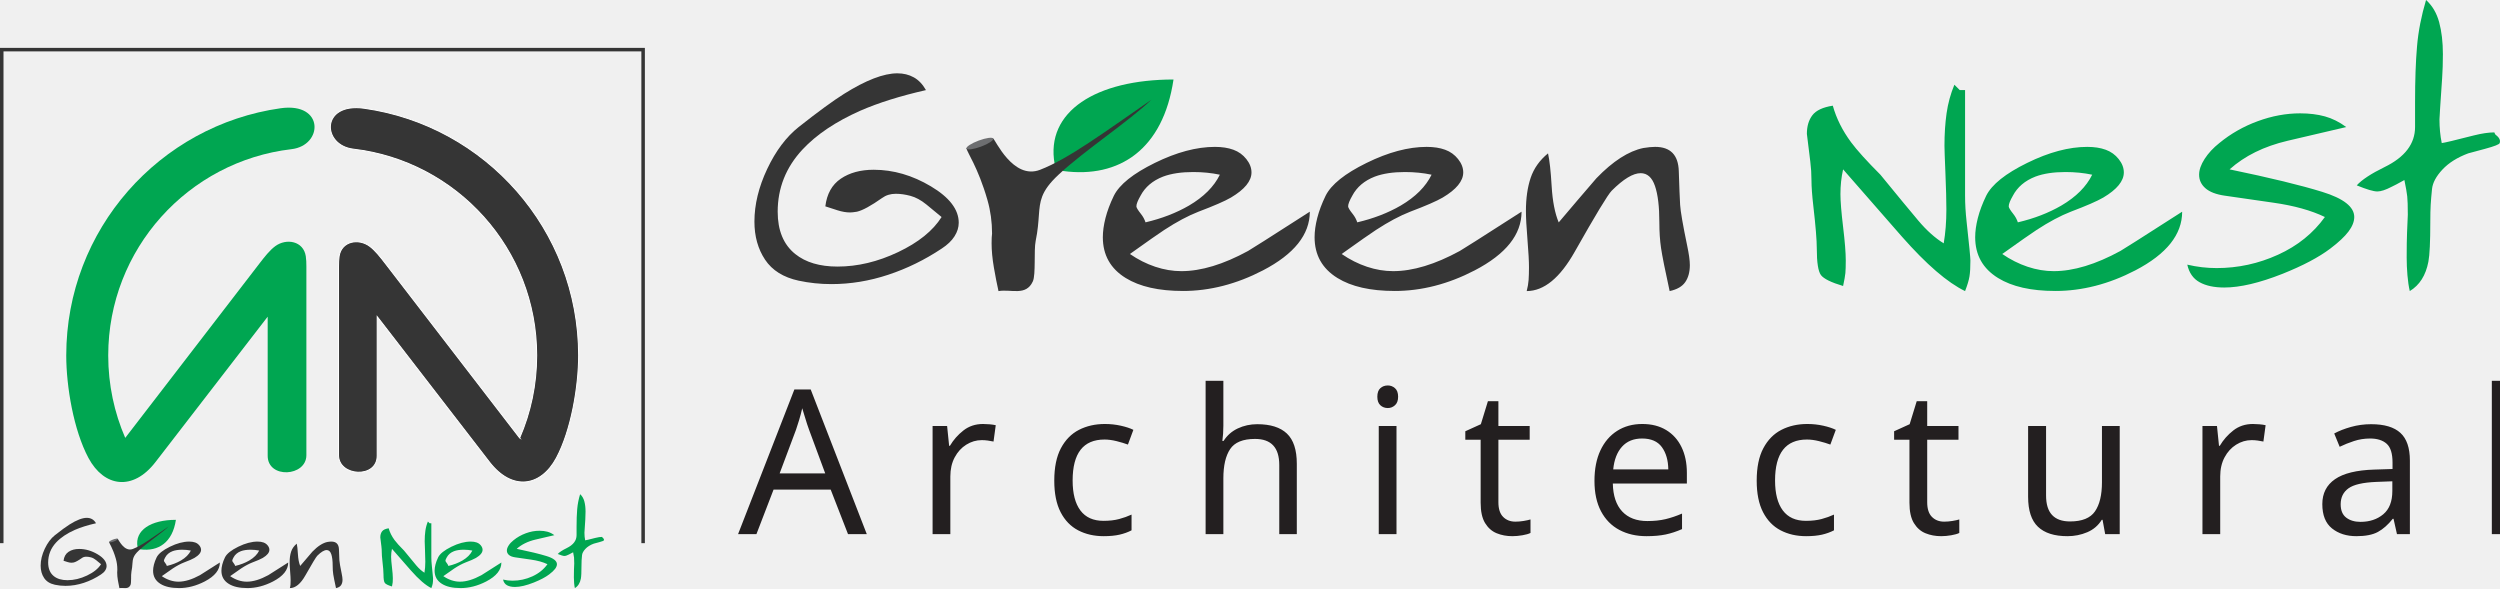
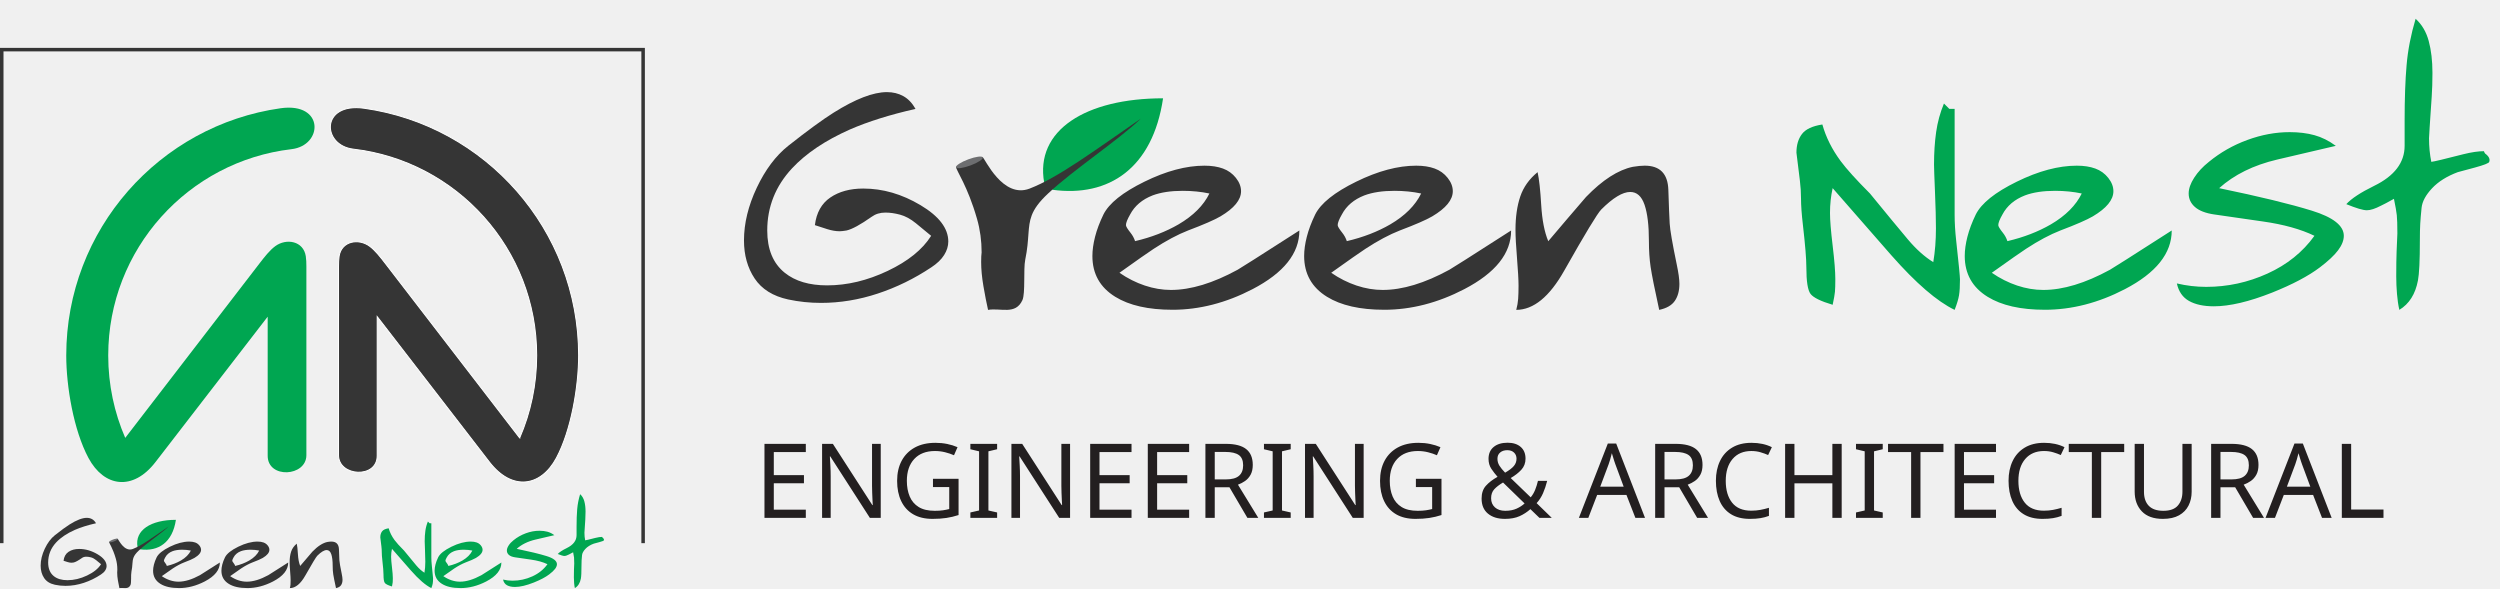
- <svg xmlns="http://www.w3.org/2000/svg" id="Layer_1" data-name="Layer 1" viewBox="0 0 2444.99 575.17">
+ <svg xmlns="http://www.w3.org/2000/svg" id="Layer_1" version="1.1" viewBox="0 0 2444.99 575.17">
  <defs>
    <style>
-       .cls-1 {
-         stroke: #fff;
-       }
- 
-       .cls-1, .cls-2 {
-         fill: #353535;
-       }
- 
-       .cls-1, .cls-2, .cls-3, .cls-4 {
-         fill-rule: evenodd;
-       }
- 
-       .cls-1, .cls-5 {
-         stroke-miterlimit: 22.93;
-       }
- 
-       .cls-3 {
-         fill: #6d6e70;
-       }
- 
-       .cls-5 {
+       .st0 {
        fill: none;
        stroke: #353535;
        stroke-width: 3.43px;
      }

-       .cls-4 {
+       .st0, .st1 {
+         stroke-miterlimit: 22.93;
+       }
+ 
+       .st2 {
        fill: #00a651;
      }

-       .cls-6 {
+       .st2, .st3, .st4, .st1 {
+         fill-rule: evenodd;
+       }
+ 
+       .st5, .st6 {
+         isolation: isolate;
+       }
+ 
+       .st3 {
+         fill: #6d6e70;
+       }
+ 
+       .st4, .st1 {
+         fill: #353535;
+       }
+ 
+       .st1 {
+         stroke: #fff;
+       }
+ 
+       .st6 {
        fill: #231f20;
        font-family: MicrosoftSansSerif, 'Microsoft Sans Serif';
-         font-size: 197.35px;
-         letter-spacing: .24em;
+         font-size: 101.35px;
      }
    </style>
  </defs>
-   <polyline class="cls-5" points="1.71 531.21 1.71 48.54 628.97 48.54 628.97 531.21" />
-   <path class="cls-2" d="M320.31,530.02c1.44-.24,2.69-.36,3.73-.36,4.81,0,7.3,2.55,7.46,7.64.16,5.09.3,8.64.42,10.67.12,2.01.86,6.29,2.22,12.87.56,2.65.84,4.69.84,6.13,0,2.17-.48,3.95-1.44,5.35-.96,1.41-2.61,2.35-4.93,2.85-1.44-6.6-2.35-11.11-2.71-13.56-.36-2.44-.54-5.15-.54-8.12,0-4.99-.46-8.82-1.38-11.51-.92-2.68-2.43-4.03-4.51-4.03-1.2,0-2.56.46-4.09,1.38-1.52.92-3.21,2.31-5.05,4.15-1.2,1.2-5.09,7.64-11.67,19.27-4.65,8.26-9.71,12.39-15.16,12.41.32-1.23.52-2.39.6-3.51.08-1.12.12-2.49.12-4.09,0-1.84-.16-4.73-.48-8.66-.32-3.93-.48-6.94-.48-9.02,0-4.03.5-7.52,1.5-10.49,1-2.97,2.83-5.53,5.47-7.7.48,2.16.86,5.61,1.14,10.37.28,4.73,1.02,8.54,2.23,11.43,3.93-4.65,7.9-9.3,11.91-13.95,5.21-5.39,10.15-8.56,14.8-9.53M228.46,545.06c-.88,1.52-1.32,2.64-1.32,3.37,0,.4.48,1.2,1.44,2.41.64.8,1.12,1.68,1.44,2.65,5.14-1.2,9.71-2.97,13.72-5.29,4.65-2.73,7.9-5.98,9.74-9.74-2.65-.56-5.45-.84-8.42-.84-3.77,0-6.94.48-9.5,1.44-3.29,1.28-5.66,3.29-7.1,6.02ZM241.81,575.13c-7.62,0-13.63-1.36-18.04-4.09-4.81-2.97-7.22-7.26-7.22-12.87,0-1.84.28-3.87.84-6.07.56-2.21,1.44-4.55,2.65-7.04,1.77-3.53,6.07-6.98,12.93-10.35,6.86-3.37,13.17-5.05,18.95-5.05,2.25,0,4.19.3,5.83.9,1.65.6,3.01,1.58,4.09,2.95,1.08,1.36,1.62,2.77,1.62,4.21,0,2.73-2.16,5.37-6.49,7.94-1.93,1.12-5.33,2.61-10.23,4.45-3.29,1.29-6.9,3.21-10.83,5.78-1.6,1.04-5.21,3.57-10.83,7.58,2.57,1.77,5.23,3.11,8,4.03,2.77.92,5.51,1.38,8.24,1.38,6.26,0,13.27-2.13,21.05-6.37.24-.08,6.74-4.21,19.49-12.39,0,7.22-4.93,13.39-14.8,18.53-8.34,4.33-16.76,6.5-25.26,6.5ZM161.63,545.06c-.88,1.52-1.32,2.64-1.32,3.37,0,.4.48,1.2,1.44,2.41.64.8,1.12,1.68,1.44,2.65,5.14-1.2,9.71-2.97,13.72-5.29,4.65-2.73,7.9-5.98,9.74-9.74-2.65-.56-5.45-.84-8.42-.84-3.77,0-6.94.48-9.5,1.44-3.29,1.28-5.66,3.29-7.1,6.02ZM174.98,575.13c-7.62,0-13.63-1.36-18.04-4.09-4.81-2.97-7.22-7.26-7.22-12.87,0-1.84.28-3.87.84-6.07.56-2.21,1.44-4.55,2.65-7.04,1.77-3.53,6.07-6.98,12.93-10.35,6.86-3.37,13.17-5.05,18.95-5.05,2.25,0,4.19.3,5.83.9,1.65.6,3.01,1.58,4.09,2.95,1.08,1.36,1.62,2.77,1.62,4.21,0,2.73-2.16,5.37-6.49,7.94-1.93,1.12-5.33,2.61-10.23,4.45-3.29,1.29-6.9,3.21-10.83,5.78-1.6,1.04-5.21,3.57-10.83,7.58,2.57,1.77,5.23,3.11,8,4.03,2.77.92,5.51,1.38,8.24,1.38,6.26,0,13.27-2.13,21.05-6.37.24-.08,6.74-4.21,19.49-12.39,0,7.22-4.93,13.39-14.8,18.53-8.34,4.33-16.76,6.5-25.26,6.5ZM98.83,561.78c-5.29,3.53-10.91,6.28-16.84,8.24-5.93,1.96-11.91,2.95-17.93,2.95-3.53,0-6.98-.36-10.34-1.08-4.81-1.04-8.34-3.25-10.59-6.62-2.25-3.37-3.37-7.38-3.37-12.03,0-5.38,1.34-10.91,4.03-16.6,2.69-5.69,5.99-10.1,9.93-13.23,6.1-4.81,10.86-8.3,14.31-10.47,6.9-4.33,12.51-6.49,16.84-6.49,1.92,0,3.65.42,5.17,1.26,1.52.84,2.81,2.19,3.85,4.03-8.1,1.84-15,4.01-20.69,6.49-7.78,3.45-13.87,7.54-18.28,12.27-5.21,5.61-7.82,12.15-7.82,19.61,0,5.93,1.84,10.39,5.53,13.35,3.29,2.65,7.74,3.97,13.35,3.97,6.34,0,12.71-1.52,19.13-4.57,6.42-3.05,10.99-6.74,13.71-11.07-2.25-1.85-3.85-3.17-4.81-3.97-1.68-1.36-3.35-2.27-4.99-2.71-1.64-.44-3.19-.66-4.63-.66-1.69,0-3.13.44-4.33,1.32-3.53,2.49-6.18,3.93-7.94,4.33-.96.16-1.68.24-2.16.24-1.2,0-2.51-.22-3.91-.66-1.4-.44-2.71-.86-3.91-1.26.48-3.93,2.11-6.84,4.87-8.72,2.77-1.88,6.23-2.83,10.4-2.83,6.18,0,12.19,1.75,18.05,5.23,5.86,3.49,8.78,7.32,8.78,11.49,0,1.44-.44,2.87-1.32,4.27-.88,1.4-2.25,2.71-4.09,3.91Z" />
-   <path class="cls-4" d="M572.29,528.45c.8-.08,4.17-.88,10.11-2.41,2.57-.64,4.73-.96,6.5-.96.08.24.2.48.36.72,1.2.88,1.65,1.77,1.32,2.65-.08.4-1.6,1-4.55,1.8-1.83.48-3.63.96-5.37,1.45-3.43,1.28-6.16,2.99-8.14,5.11-1.98,2.13-3.09,4.17-3.29,6.16-.2,1.96-.34,3.63-.42,4.99-.08,1.36-.12,3.13-.12,5.29,0,6.34-.2,10.55-.6,12.63-.82,4.33-2.79,7.42-5.87,9.29-.34-1.47-.58-3.13-.74-5.01-.16-1.89-.24-3.75-.24-5.6,0-3.29.04-5.91.12-7.88.08-1.97.16-3.85.24-5.62,0-2.73-.06-4.65-.18-5.77-.12-1.12-.42-2.85-.9-5.17-2.01,1.12-3.37,1.84-4.09,2.16-1.84.96-3.33,1.45-4.45,1.45-1.2,0-3.37-.64-6.5-1.93,1.6-1.77,4.53-3.69,8.78-5.77,6.41-3.13,9.62-7.34,9.62-12.63v-7.84c0-6.98.2-12.85.62-17.62.4-4.77,1.36-9.65,2.85-14.64,1.97,1.78,3.35,4.11,4.13,7,.78,2.89,1.18,6.26,1.18,10.11,0,2.73-.08,5.25-.24,7.58-.56,8.12-.84,12.45-.84,13.02,0,2.64.24,5.13.72,7.46M503.78,545.06c-2.73-.4-4.75-1.18-6.07-2.35-1.32-1.16-1.99-2.59-1.99-4.27,0-1.53.58-3.19,1.75-4.99,1.16-1.81,2.71-3.47,4.63-4.99,3.61-2.97,7.66-5.27,12.15-6.92,4.49-1.65,8.94-2.47,13.35-2.47,2.89,0,5.5.32,7.82.96,2.32.64,4.57,1.76,6.74,3.37-8.26,1.93-14.44,3.37-18.53,4.33-7.46,1.76-13.55,4.77-18.29,9.02,12.75,2.65,22.5,5.01,29.23,7.1,6.74,2.08,10.11,4.73,10.11,7.94,0,1.44-.6,2.97-1.81,4.57-1.2,1.6-3.13,3.41-5.77,5.41-3.61,2.73-8.62,5.37-15.04,7.94-7.3,2.89-13.43,4.33-18.41,4.33-3.21,0-5.82-.56-7.82-1.68-2.01-1.12-3.29-2.97-3.85-5.53,3.05.72,6.14,1.08,9.26,1.08,6.74,0,13.2-1.4,19.37-4.21,6.17-2.8,11.11-6.77,14.8-11.91-4.33-2.09-9.74-3.59-16.24-4.51-6.5-.92-11.63-1.66-15.4-2.22ZM436.95,545.06c-.88,1.52-1.32,2.64-1.32,3.37,0,.4.48,1.2,1.44,2.41.64.8,1.12,1.68,1.44,2.65,5.13-1.2,9.71-2.97,13.72-5.29,4.65-2.73,7.9-5.98,9.74-9.74-2.65-.56-5.45-.84-8.42-.84-3.77,0-6.94.48-9.5,1.44-3.29,1.28-5.66,3.29-7.1,6.02ZM450.3,575.13c-7.62,0-13.63-1.36-18.04-4.09-4.81-2.97-7.22-7.26-7.22-12.87,0-1.84.28-3.87.84-6.07.56-2.21,1.44-4.55,2.65-7.04,1.77-3.53,6.07-6.98,12.93-10.35,6.86-3.37,13.17-5.05,18.95-5.05,2.25,0,4.19.3,5.83.9,1.65.6,3.01,1.58,4.09,2.95,1.08,1.36,1.62,2.77,1.62,4.21,0,2.73-2.16,5.37-6.49,7.94-1.93,1.12-5.33,2.61-10.23,4.45-3.29,1.29-6.9,3.21-10.83,5.78-1.6,1.04-5.21,3.57-10.83,7.58,2.56,1.77,5.23,3.11,8,4.03,2.77.92,5.51,1.38,8.24,1.38,6.26,0,13.27-2.13,21.05-6.37.24-.08,6.74-4.21,19.49-12.39,0,7.22-4.93,13.39-14.8,18.53-8.34,4.33-16.76,6.5-25.26,6.5ZM420.17,511.73h1.68v33.34c0,2.56.16,5.29.48,8.18.8,7.3,1.2,11.39,1.2,12.27,0,2.17-.1,3.85-.3,5.05-.2,1.2-.66,2.73-1.38,4.59-5.53-2.67-12.19-8.4-19.97-17.23-6.17-7.06-12.35-14.13-18.53-21.19-.56,2.49-.84,5.09-.84,7.82,0,2.25.28,5.69.84,10.35.56,4.65.84,8.18.84,10.59,0,1.76-.04,3.09-.12,3.97-.08.88-.32,2.25-.72,4.09-3.77-1.12-6.09-2.27-6.98-3.43-.88-1.16-1.32-3.95-1.32-8.36,0-2.65-.36-7.1-1.08-13.35-.4-3.45-.6-6.22-.6-8.3,0-1.93-.12-3.85-.36-5.78-.72-5.69-1.08-8.62-1.08-8.78,0-2.41.58-4.37,1.74-5.89,1.16-1.53,3.31-2.53,6.44-3.01,1.12,4.01,3.05,7.86,5.77,11.55,1.84,2.49,4.93,5.92,9.26,10.25,5.38,6.58,9.36,11.41,11.97,14.5,2.61,3.09,5.27,5.47,8,7.16.56-3.29.84-6.86.84-10.71,0-2.81-.1-6.62-.3-11.43-.2-4.81-.3-7.7-.3-8.66,0-3.71.22-7.12.66-10.25.44-3.13,1.26-6.14,2.47-9.02l1.68,1.69Z" />
-   <path class="cls-4" d="M134.51,535.04c-3-16.6,13.16-26.65,37.52-26.65-3.27,22.06-17.1,31.26-34.84,28.88,0,0-2.68-2.68-2.68-2.23" />
-   <path class="cls-2" d="M128.52,559.35c-.61,2.98.09,10.61-.9,12.76-2.18,4.74-6.79,2.38-10.84,3.06-.48-2.15-.97-4.61-1.45-7.42-.48-2.8-.72-5.36-.72-7.68,0-1.35.05-2.37.14-3.04,0-3.67-.48-7.2-1.45-10.58-2.99-10.46-6.55-15.18-6.65-16.44,1.73.18,6.87-3.63,8.43-3.01.65.25,6.27,13.2,14.83,9.89,9.06-3.51,19.98-11.66,35.12-22.1-7.38,7.02-21.14,16.04-29.27,23.62-2.92,2.72-4.39,4.84-5.19,6.91-1.42,3.71-.67,7.29-2.06,14.02" />
-   <path class="cls-3" d="M110.55,527.66c2.34-.87,4.39-1.14,4.58-.61.2.53-1.54,1.66-3.87,2.53-2.33.86-4.39,1.14-4.58.61-.2-.53,1.54-1.66,3.87-2.53" />
-   <path class="cls-2" d="M1607.18,144.76c4.47-.74,8.33-1.12,11.56-1.12,14.91,0,22.62,7.89,23.11,23.67.5,15.78.94,26.78,1.31,33.05.37,6.21,2.67,19.5,6.89,39.89,1.74,8.2,2.61,14.53,2.61,19.01,0,6.71-1.49,12.24-4.47,16.59-2.99,4.36-8.07,7.27-15.29,8.83-4.47-20.44-7.27-34.42-8.39-42-1.12-7.58-1.67-15.96-1.67-25.16,0-15.47-1.43-27.34-4.29-35.67-2.86-8.32-7.52-12.49-13.99-12.49-3.73,0-7.95,1.43-12.67,4.29-4.72,2.86-9.94,7.15-15.66,12.86-3.72,3.73-15.78,23.67-36.15,59.71-14.42,25.6-30.08,38.4-46.98,38.46,1-3.8,1.62-7.4,1.87-10.87.24-3.48.37-7.7.37-12.67,0-5.72-.5-14.67-1.49-26.85-1-12.18-1.5-21.49-1.5-27.96,0-12.49,1.56-23.29,4.66-32.49,3.11-9.19,8.76-17.15,16.96-23.85,1.5,6.71,2.67,17.39,3.54,32.12.87,14.66,3.17,26.47,6.9,35.41,12.17-14.42,24.48-28.82,36.91-43.24,16.15-16.72,31.44-26.53,45.85-29.52M1322.56,191.36c-2.73,4.72-4.1,8.19-4.1,10.43,0,1.24,1.5,3.73,4.47,7.46,1.99,2.49,3.48,5.22,4.47,8.2,15.91-3.73,30.07-9.2,42.5-16.4,14.41-8.46,24.48-18.52,30.19-30.19-8.2-1.74-16.9-2.61-26.09-2.61-11.68,0-21.5,1.49-29.45,4.47-10.2,3.97-17.53,10.19-22,18.64ZM1363.94,284.56c-23.61,0-42.25-4.23-55.91-12.67-14.91-9.2-22.37-22.49-22.37-39.89,0-5.72.87-11.99,2.61-18.82,1.74-6.84,4.47-14.1,8.2-21.81,5.47-10.94,18.82-21.63,40.08-32.06,21.25-10.44,40.81-15.66,58.71-15.66,6.96,0,12.99.93,18.08,2.8,5.1,1.86,9.32,4.9,12.67,9.13,3.36,4.23,5.03,8.57,5.03,13.05,0,8.45-6.71,16.65-20.12,24.6-5.97,3.47-16.53,8.07-31.69,13.79-10.19,3.98-21.37,9.94-33.55,17.9-4.97,3.23-16.16,11.06-33.55,23.48,7.95,5.47,16.22,9.63,24.79,12.49,8.57,2.86,17.09,4.29,25.53,4.29,19.39,0,41.13-6.59,65.24-19.75.74-.25,20.88-13.05,60.39-38.4,0,22.37-15.28,41.51-45.85,57.41-25.85,13.42-51.94,20.13-78.29,20.13ZM1115.48,191.36c-2.73,4.72-4.1,8.19-4.1,10.43,0,1.24,1.5,3.73,4.47,7.46,1.99,2.49,3.48,5.22,4.47,8.2,15.91-3.73,30.07-9.2,42.5-16.4,14.41-8.46,24.48-18.52,30.19-30.19-8.2-1.74-16.9-2.61-26.09-2.61-11.68,0-21.5,1.49-29.45,4.47-10.2,3.97-17.53,10.19-22,18.64ZM1156.85,284.56c-23.61,0-42.25-4.23-55.91-12.67-14.92-9.2-22.37-22.49-22.37-39.89,0-5.72.87-11.99,2.61-18.82,1.74-6.84,4.47-14.1,8.2-21.81,5.47-10.94,18.82-21.63,40.08-32.06,21.25-10.44,40.81-15.66,58.71-15.66,6.96,0,12.99.93,18.08,2.8,5.1,1.86,9.32,4.9,12.67,9.13,3.36,4.23,5.03,8.57,5.03,13.05,0,8.45-6.7,16.65-20.12,24.6-5.97,3.47-16.53,8.07-31.69,13.79-10.19,3.98-21.37,9.94-33.55,17.9-4.97,3.23-16.16,11.06-33.55,23.48,7.95,5.47,16.22,9.63,24.79,12.49,8.57,2.86,17.09,4.29,25.53,4.29,19.39,0,41.13-6.59,65.24-19.75.74-.25,20.88-13.05,60.39-38.4,0,22.37-15.28,41.51-45.85,57.41-25.85,13.42-51.94,20.13-78.29,20.13ZM920.86,243.18c-16.4,10.93-33.8,19.45-52.19,25.54-18.39,6.09-36.91,9.13-55.55,9.13-10.93,0-21.62-1.12-32.05-3.35-14.91-3.24-25.85-10.07-32.81-20.5-6.96-10.44-10.44-22.87-10.44-37.28,0-16.66,4.17-33.8,12.49-51.45,8.33-17.65,18.58-31.31,30.76-41.01,18.89-14.91,33.67-25.72,44.36-32.43,21.37-13.42,38.77-20.12,52.19-20.12,5.96,0,11.31,1.3,16.03,3.92,4.72,2.6,8.7,6.77,11.93,12.49-25.1,5.72-46.48,12.42-64.12,20.12-24.1,10.69-42.99,23.36-56.66,38.03-16.16,17.39-24.23,37.65-24.23,60.76,0,18.39,5.71,32.19,17.15,41.38,10.19,8.2,23.98,12.3,41.38,12.3,19.63,0,39.39-4.72,59.27-14.16,19.89-9.44,34.05-20.87,42.5-34.29-6.96-5.72-11.92-9.82-14.91-12.3-5.22-4.23-10.37-7.03-15.47-8.39-5.09-1.37-9.87-2.05-14.35-2.05-5.23,0-9.7,1.37-13.43,4.1-10.93,7.7-19.14,12.18-24.6,13.42-2.98.5-5.22.74-6.7.74-3.73,0-7.77-.68-12.12-2.05-4.35-1.37-8.39-2.67-12.12-3.92,1.49-12.18,6.53-21.19,15.1-27.03,8.57-5.83,19.32-8.76,32.24-8.76,19.14,0,37.78,5.41,55.92,16.22,18.15,10.81,27.21,22.68,27.21,35.6,0,4.47-1.36,8.89-4.1,13.23-2.73,4.35-6.96,8.39-12.67,12.12Z" />
-   <path class="cls-4" d="M2388,139.92c2.48-.24,12.93-2.73,31.32-7.46,7.96-1.99,14.66-2.98,20.13-2.98.25.74.62,1.49,1.12,2.23,3.73,2.73,5.1,5.47,4.1,8.2-.25,1.24-4.97,3.1-14.1,5.59-5.66,1.5-11.25,2.98-16.65,4.48-10.63,3.97-19.07,9.25-25.23,15.84-6.15,6.59-9.56,12.93-10.19,19.07-.62,6.09-1.06,11.25-1.3,15.47-.25,4.23-.37,9.69-.37,16.4,0,19.63-.63,32.68-1.87,39.14-2.54,13.43-8.63,22.99-18.2,28.77-1.06-4.54-1.8-9.7-2.3-15.53-.49-5.84-.74-11.63-.74-17.34,0-10.19.13-18.32.37-24.41.25-6.1.5-11.93.74-17.4,0-8.45-.19-14.42-.56-17.89-.37-3.48-1.3-8.83-2.79-16.03-6.21,3.47-10.44,5.71-12.67,6.7-5.72,2.98-10.32,4.48-13.8,4.48-3.73,0-10.43-2-20.13-5.97,4.97-5.47,14.04-11.43,27.22-17.89,19.88-9.7,29.82-22.74,29.82-39.15v-24.29c0-21.62.63-39.82,1.93-54.61,1.24-14.79,4.23-29.89,8.82-45.35,6.1,5.53,10.38,12.73,12.8,21.68,2.43,8.95,3.67,19.39,3.67,31.32,0,8.45-.25,16.28-.74,23.48-1.74,25.17-2.61,38.59-2.61,40.33,0,8.19.74,15.9,2.23,23.11M2175.7,191.36c-8.45-1.24-14.72-3.67-18.82-7.27-4.1-3.6-6.16-8.01-6.16-13.23,0-4.73,1.8-9.88,5.41-15.47,3.6-5.6,8.39-10.75,14.35-15.47,11.19-9.19,23.73-16.34,37.65-21.43,13.92-5.1,27.71-7.64,41.38-7.64,8.95,0,17.03,1,24.23,2.98,7.2,1.99,14.16,5.46,20.88,10.43-25.6,5.97-44.74,10.44-57.41,13.43-23.11,5.46-42,14.78-56.67,27.95,39.52,8.2,69.71,15.53,90.59,22,20.88,6.46,31.32,14.66,31.32,24.6,0,4.47-1.87,9.19-5.6,14.16-3.72,4.97-9.69,10.56-17.89,16.77-11.19,8.45-26.72,16.65-46.6,24.6-22.62,8.95-41.62,13.42-57.04,13.42-9.94,0-18.02-1.74-24.23-5.22-6.21-3.48-10.19-9.2-11.93-17.15,9.44,2.23,19.01,3.36,28.7,3.36,20.88,0,40.89-4.35,60.02-13.05,19.13-8.69,34.42-20.99,45.85-36.9-13.42-6.47-30.19-11.13-50.32-13.99-20.13-2.86-36.04-5.16-47.72-6.89ZM1968.62,191.36c-2.73,4.72-4.1,8.19-4.1,10.43,0,1.24,1.5,3.73,4.47,7.46,1.99,2.49,3.48,5.22,4.47,8.2,15.91-3.73,30.07-9.2,42.5-16.4,14.41-8.46,24.48-18.52,30.19-30.19-8.2-1.74-16.9-2.61-26.09-2.61-11.69,0-21.5,1.49-29.45,4.47-10.2,3.97-17.53,10.19-22,18.64ZM2010,284.56c-23.61,0-42.25-4.23-55.91-12.67-14.91-9.2-22.37-22.49-22.37-39.89,0-5.72.87-11.99,2.61-18.82,1.74-6.84,4.47-14.1,8.2-21.81,5.47-10.94,18.82-21.63,40.08-32.06,21.25-10.44,40.81-15.66,58.71-15.66,6.96,0,12.99.93,18.08,2.8,5.1,1.86,9.32,4.9,12.67,9.13,3.36,4.23,5.03,8.57,5.03,13.05,0,8.45-6.7,16.65-20.12,24.6-5.97,3.47-16.53,8.07-31.69,13.79-10.19,3.98-21.38,9.94-33.55,17.9-4.97,3.23-16.16,11.06-33.55,23.48,7.95,5.47,16.22,9.63,24.79,12.49,8.57,2.86,17.09,4.29,25.54,4.29,19.39,0,41.13-6.59,65.24-19.75.74-.25,20.87-13.05,60.39-38.4,0,22.37-15.28,41.51-45.85,57.41-25.85,13.42-51.94,20.13-78.29,20.13ZM1916.61,88.1h5.22v103.32c0,7.95.5,16.4,1.5,25.35,2.49,22.62,3.72,35.29,3.72,38.02,0,6.71-.3,11.93-.93,15.66-.62,3.73-2.05,8.45-4.29,14.23-17.15-8.27-37.78-26.03-61.88-53.38-19.13-21.86-38.27-43.8-57.41-65.67-1.73,7.7-2.6,15.79-2.6,24.23,0,6.96.87,17.65,2.6,32.06,1.74,14.42,2.61,25.35,2.61,32.81,0,5.46-.13,9.56-.37,12.3-.25,2.73-1,6.96-2.24,12.67-11.68-3.48-18.88-7.03-21.62-10.63-2.73-3.6-4.1-12.23-4.1-25.91,0-8.2-1.12-21.99-3.36-41.38-1.24-10.69-1.86-19.26-1.86-25.72,0-5.97-.37-11.93-1.12-17.9-2.24-17.64-3.36-26.71-3.36-27.21,0-7.46,1.8-13.55,5.4-18.26,3.6-4.73,10.26-7.83,19.95-9.33,3.47,12.43,9.44,24.36,17.89,35.79,5.71,7.7,15.29,18.33,28.7,31.75,16.66,20.38,29.02,35.35,37.09,44.92,8.07,9.56,16.34,16.96,24.79,22.18,1.74-10.19,2.61-21.25,2.61-33.18,0-8.7-.31-20.5-.93-35.41-.63-14.91-.94-23.86-.94-26.84,0-11.49.69-22.06,2.06-31.75,1.37-9.69,3.92-19.02,7.64-27.96l5.22,5.22Z" />
-   <path class="cls-4" d="M1031.44,160.34c-9.3-51.44,40.78-82.58,116.25-82.58-10.13,68.35-52.99,96.88-107.95,89.5,0,0-8.31-8.3-8.31-6.92" />
-   <path class="cls-2" d="M1012.88,235.66c-1.9,9.23.28,32.88-2.77,39.53-6.75,14.68-21.03,7.38-33.59,9.49-1.5-6.66-2.99-14.29-4.49-22.98-1.49-8.68-2.25-16.61-2.25-23.8,0-4.19.15-7.33.45-9.43,0-11.37-1.49-22.3-4.49-32.78-9.27-32.4-20.29-47.05-20.59-50.94,5.36.55,21.29-11.23,26.11-9.34,2,.79,19.44,40.91,45.94,30.64,28.09-10.87,61.9-36.14,108.83-68.47-22.86,21.74-65.52,49.7-90.7,73.2-9.04,8.44-13.61,14.98-16.08,21.4-4.41,11.49-2.06,22.6-6.37,43.46" />
-   <path class="cls-3" d="M957.19,137.45c7.24-2.69,13.6-3.53,14.2-1.89.61,1.65-4.76,5.16-12,7.85-7.23,2.68-13.6,3.53-14.2,1.89-.61-1.64,4.76-5.15,12-7.84" />
-   <path class="cls-4" d="M122.48,428.26c-10.7-24.72-16.64-51.98-16.64-80.63,0-104.08,78.28-189.86,179.16-201.73,31.08-3.58,32.45-46.02-10.45-40.05-118.55,16.73-209.76,118.6-209.76,241.78,0,30.43,7.24,73.15,21.72,100.25,15.28,28.54,43.47,32.63,65.53,4.04l109.75-142.21v136.04c0,22.75,37.85,20.45,37.85-.58v-184.51c0-3.62-.11-7.01-.57-10.04-2.28-14.97-18.98-17.87-29.86-9.88-5.41,3.97-10.52,10.53-15.3,16.74l-131.45,170.79Z" />
-   <path class="cls-1" d="M508.22,428.26c10.7-24.72,16.64-51.98,16.64-80.63,0-104.08-78.28-189.86-179.16-201.73-31.08-3.58-32.45-46.02,10.45-40.05,118.55,16.73,209.76,118.6,209.76,241.78,0,30.43-7.24,73.15-21.72,100.25-15.28,28.54-43.47,32.63-65.53,4.04l-109.75-142.21v136.04c0,22.75-37.85,20.45-37.85-.58v-184.51c0-3.62.11-7.01.57-10.04,2.28-14.97,18.99-17.87,29.86-9.88,5.41,3.97,10.52,10.53,15.3,16.74l131.45,170.79Z" />
-   <text class="cls-6" transform="translate(721.82 522.41)">
-     <tspan x="0" y="0">Architectural</tspan>
-   </text>
+   <polyline class="st0" points="1.71 531.21 1.71 48.54 628.97 48.54 628.97 531.21" />
+   <path class="st4" d="M320.31,530.02c1.44-.24,2.69-.36,3.73-.36,4.81,0,7.3,2.55,7.46,7.64s.3,8.64.42,10.67c.12,2.01.86,6.29,2.22,12.87.56,2.65.84,4.69.84,6.13,0,2.17-.48,3.95-1.44,5.35-.96,1.41-2.61,2.35-4.93,2.85-1.44-6.6-2.35-11.11-2.71-13.56-.36-2.44-.54-5.15-.54-8.12,0-4.99-.46-8.82-1.38-11.51-.92-2.68-2.43-4.03-4.51-4.03-1.2,0-2.56.46-4.09,1.38-1.52.92-3.21,2.31-5.05,4.15-1.2,1.2-5.09,7.64-11.67,19.27-4.65,8.26-9.71,12.39-15.16,12.41.32-1.23.52-2.39.6-3.51.08-1.12.12-2.49.12-4.09,0-1.84-.16-4.73-.48-8.66s-.48-6.94-.48-9.02c0-4.03.5-7.52,1.5-10.49s2.83-5.53,5.47-7.7c.48,2.16.86,5.61,1.14,10.37.28,4.73,1.02,8.54,2.23,11.43,3.93-4.65,7.9-9.3,11.91-13.95,5.21-5.39,10.15-8.56,14.8-9.53M228.46,545.06c-.88,1.52-1.32,2.64-1.32,3.37,0,.4.48,1.2,1.44,2.41.64.8,1.12,1.68,1.44,2.65,5.14-1.2,9.71-2.97,13.72-5.29,4.65-2.73,7.9-5.98,9.74-9.74-2.65-.56-5.45-.84-8.42-.84-3.77,0-6.94.48-9.5,1.44-3.29,1.28-5.66,3.29-7.1,6.02v-.02ZM241.81,575.13c-7.62,0-13.63-1.36-18.04-4.09-4.81-2.97-7.22-7.26-7.22-12.87,0-1.84.28-3.87.84-6.07.56-2.21,1.44-4.55,2.65-7.04,1.77-3.53,6.07-6.98,12.93-10.35,6.86-3.37,13.17-5.05,18.95-5.05,2.25,0,4.19.3,5.83.9,1.65.6,3.01,1.58,4.09,2.95,1.08,1.36,1.62,2.77,1.62,4.21,0,2.73-2.16,5.37-6.49,7.94-1.93,1.12-5.33,2.61-10.23,4.45-3.29,1.29-6.9,3.21-10.83,5.78-1.6,1.04-5.21,3.57-10.83,7.58,2.57,1.77,5.23,3.11,8,4.03,2.77.92,5.51,1.38,8.24,1.38,6.26,0,13.27-2.13,21.05-6.37.24-.08,6.74-4.21,19.49-12.39,0,7.22-4.93,13.39-14.8,18.53-8.34,4.33-16.76,6.5-25.26,6.5v-.02ZM161.63,545.06c-.88,1.52-1.32,2.64-1.32,3.37,0,.4.48,1.2,1.44,2.41.64.8,1.12,1.68,1.44,2.65,5.14-1.2,9.71-2.97,13.72-5.29,4.65-2.73,7.9-5.98,9.74-9.74-2.65-.56-5.45-.84-8.42-.84-3.77,0-6.94.48-9.5,1.44-3.29,1.28-5.66,3.29-7.1,6.02v-.02ZM174.98,575.13c-7.62,0-13.63-1.36-18.04-4.09-4.81-2.97-7.22-7.26-7.22-12.87,0-1.84.28-3.87.84-6.07.56-2.21,1.44-4.55,2.65-7.04,1.77-3.53,6.07-6.98,12.93-10.35,6.86-3.37,13.17-5.05,18.95-5.05,2.25,0,4.19.3,5.83.9,1.65.6,3.01,1.58,4.09,2.95,1.08,1.36,1.62,2.77,1.62,4.21,0,2.73-2.16,5.37-6.49,7.94-1.93,1.12-5.33,2.61-10.23,4.45-3.29,1.29-6.9,3.21-10.83,5.78-1.6,1.04-5.21,3.57-10.83,7.58,2.57,1.77,5.23,3.11,8,4.03,2.77.92,5.51,1.38,8.24,1.38,6.26,0,13.27-2.13,21.05-6.37.24-.08,6.74-4.21,19.49-12.39,0,7.22-4.93,13.39-14.8,18.53-8.34,4.33-16.76,6.5-25.26,6.5v-.02ZM98.83,561.78c-5.29,3.53-10.91,6.28-16.84,8.24-5.93,1.96-11.91,2.95-17.93,2.95-3.53,0-6.98-.36-10.34-1.08-4.81-1.04-8.34-3.25-10.59-6.62s-3.37-7.38-3.37-12.03c0-5.38,1.34-10.91,4.03-16.6s5.99-10.1,9.93-13.23c6.1-4.81,10.86-8.3,14.31-10.47,6.9-4.33,12.51-6.49,16.84-6.49,1.92,0,3.65.42,5.17,1.26s2.81,2.19,3.85,4.03c-8.1,1.84-15,4.01-20.69,6.49-7.78,3.45-13.87,7.54-18.28,12.27-5.21,5.61-7.82,12.15-7.82,19.61,0,5.93,1.84,10.39,5.53,13.35,3.29,2.65,7.74,3.97,13.35,3.97,6.34,0,12.71-1.52,19.13-4.57s10.99-6.74,13.71-11.07c-2.25-1.85-3.85-3.17-4.81-3.97-1.68-1.36-3.35-2.27-4.99-2.71s-3.19-.66-4.63-.66c-1.69,0-3.13.44-4.33,1.32-3.53,2.49-6.18,3.93-7.94,4.33-.96.16-1.68.24-2.16.24-1.2,0-2.51-.22-3.91-.66s-2.71-.86-3.91-1.26c.48-3.93,2.11-6.84,4.87-8.72,2.77-1.88,6.23-2.83,10.4-2.83,6.18,0,12.19,1.75,18.05,5.23,5.86,3.49,8.78,7.32,8.78,11.49,0,1.44-.44,2.87-1.32,4.27s-2.25,2.71-4.09,3.91h0Z" />
+   <path class="st2" d="M572.29,528.45c.8-.08,4.17-.88,10.11-2.41,2.57-.64,4.73-.96,6.5-.96.08.24.2.48.36.72,1.2.88,1.65,1.77,1.32,2.65-.08.4-1.6,1-4.55,1.8-1.83.48-3.63.96-5.37,1.45-3.43,1.28-6.16,2.99-8.14,5.11-1.98,2.13-3.09,4.17-3.29,6.16-.2,1.96-.34,3.63-.42,4.99-.08,1.36-.12,3.13-.12,5.29,0,6.34-.2,10.55-.6,12.63-.82,4.33-2.79,7.42-5.87,9.29-.34-1.47-.58-3.13-.74-5.01-.16-1.89-.24-3.75-.24-5.6,0-3.29.04-5.91.12-7.88.08-1.97.16-3.85.24-5.62,0-2.73-.06-4.65-.18-5.77s-.42-2.85-.9-5.17c-2.01,1.12-3.37,1.84-4.09,2.16-1.84.96-3.33,1.45-4.45,1.45-1.2,0-3.37-.64-6.5-1.93,1.6-1.77,4.53-3.69,8.78-5.77,6.41-3.13,9.62-7.34,9.62-12.63v-7.84c0-6.98.2-12.85.62-17.62.4-4.77,1.36-9.65,2.85-14.64,1.97,1.78,3.35,4.11,4.13,7s1.18,6.26,1.18,10.11c0,2.73-.08,5.25-.24,7.58-.56,8.12-.84,12.45-.84,13.02,0,2.64.24,5.13.72,7.46M503.78,545.06c-2.73-.4-4.75-1.18-6.07-2.35-1.32-1.16-1.99-2.59-1.99-4.27,0-1.53.58-3.19,1.75-4.99,1.16-1.81,2.71-3.47,4.63-4.99,3.61-2.97,7.66-5.27,12.15-6.92,4.49-1.65,8.94-2.47,13.35-2.47,2.89,0,5.5.32,7.82.96s4.57,1.76,6.74,3.37c-8.26,1.93-14.44,3.37-18.53,4.33-7.46,1.76-13.55,4.77-18.29,9.02,12.75,2.65,22.5,5.01,29.23,7.1,6.74,2.08,10.11,4.73,10.11,7.94,0,1.44-.6,2.97-1.81,4.57-1.2,1.6-3.13,3.41-5.77,5.41-3.61,2.73-8.62,5.37-15.04,7.94-7.3,2.89-13.43,4.33-18.41,4.33-3.21,0-5.82-.56-7.82-1.68-2.01-1.12-3.29-2.97-3.85-5.53,3.05.72,6.14,1.08,9.26,1.08,6.74,0,13.2-1.4,19.37-4.21,6.17-2.8,11.11-6.77,14.8-11.91-4.33-2.09-9.74-3.59-16.24-4.51s-11.63-1.66-15.4-2.22h.01ZM436.95,545.06c-.88,1.52-1.32,2.64-1.32,3.37,0,.4.48,1.2,1.44,2.41.64.8,1.12,1.68,1.44,2.65,5.13-1.2,9.71-2.97,13.72-5.29,4.65-2.73,7.9-5.98,9.74-9.74-2.65-.56-5.45-.84-8.42-.84-3.77,0-6.94.48-9.5,1.44-3.29,1.28-5.66,3.29-7.1,6.02v-.02ZM450.3,575.13c-7.62,0-13.63-1.36-18.04-4.09-4.81-2.97-7.22-7.26-7.22-12.87,0-1.84.28-3.87.84-6.07.56-2.21,1.44-4.55,2.65-7.04,1.77-3.53,6.07-6.98,12.93-10.35s13.17-5.05,18.95-5.05c2.25,0,4.19.3,5.83.9,1.65.6,3.01,1.58,4.09,2.95,1.08,1.36,1.62,2.77,1.62,4.21,0,2.73-2.16,5.37-6.49,7.94-1.93,1.12-5.33,2.61-10.23,4.45-3.29,1.29-6.9,3.21-10.83,5.78-1.6,1.04-5.21,3.57-10.83,7.58,2.56,1.77,5.23,3.11,8,4.03,2.77.92,5.51,1.38,8.24,1.38,6.26,0,13.27-2.13,21.05-6.37.24-.08,6.74-4.21,19.49-12.39,0,7.22-4.93,13.39-14.8,18.53-8.34,4.33-16.76,6.5-25.26,6.5v-.02ZM420.17,511.73h1.68v33.34c0,2.56.16,5.29.48,8.18.8,7.3,1.2,11.39,1.2,12.27,0,2.17-.1,3.85-.3,5.05-.2,1.2-.66,2.73-1.38,4.59-5.53-2.67-12.19-8.4-19.97-17.23-6.17-7.06-12.35-14.13-18.53-21.19-.56,2.49-.84,5.09-.84,7.82,0,2.25.28,5.69.84,10.35.56,4.65.84,8.18.84,10.59,0,1.76-.04,3.09-.12,3.97-.08.88-.32,2.25-.72,4.09-3.77-1.12-6.09-2.27-6.98-3.43-.88-1.16-1.32-3.95-1.32-8.36,0-2.65-.36-7.1-1.08-13.35-.4-3.45-.6-6.22-.6-8.3,0-1.93-.12-3.85-.36-5.78-.72-5.69-1.08-8.62-1.08-8.78,0-2.41.58-4.37,1.74-5.89,1.16-1.53,3.31-2.53,6.44-3.01,1.12,4.01,3.05,7.86,5.77,11.55,1.84,2.49,4.93,5.92,9.26,10.25,5.38,6.58,9.36,11.41,11.97,14.5,2.61,3.09,5.27,5.47,8,7.16.56-3.29.84-6.86.84-10.71,0-2.81-.1-6.62-.3-11.43-.2-4.81-.3-7.7-.3-8.66,0-3.71.22-7.12.66-10.25s1.26-6.14,2.47-9.02l1.68,1.69h0Z" />
+   <path class="st2" d="M134.51,535.04c-3-16.6,13.16-26.65,37.52-26.65-3.27,22.06-17.1,31.26-34.84,28.88,0,0-2.68-2.68-2.68-2.23" />
+   <path class="st4" d="M128.52,559.35c-.61,2.98.09,10.61-.9,12.76-2.18,4.74-6.79,2.38-10.84,3.06-.48-2.15-.97-4.61-1.45-7.42-.48-2.8-.72-5.36-.72-7.68,0-1.35.05-2.37.14-3.04,0-3.67-.48-7.2-1.45-10.58-2.99-10.46-6.55-15.18-6.65-16.44,1.73.18,6.87-3.63,8.43-3.01.65.25,6.27,13.2,14.83,9.89,9.06-3.51,19.98-11.66,35.12-22.1-7.38,7.02-21.14,16.04-29.27,23.62-2.92,2.72-4.39,4.84-5.19,6.91-1.42,3.71-.67,7.29-2.06,14.02" />
+   <path class="st3" d="M110.55,527.66c2.34-.87,4.39-1.14,4.58-.61.2.53-1.54,1.66-3.87,2.53-2.33.86-4.39,1.14-4.58.61-.2-.53,1.54-1.66,3.87-2.53" />
+   <path class="st4" d="M1596.97,163.14c4.47-.74,8.33-1.12,11.56-1.12,14.91,0,22.62,7.89,23.11,23.67.5,15.78.94,26.78,1.31,33.05.37,6.21,2.67,19.5,6.89,39.89,1.74,8.2,2.61,14.53,2.61,19.01,0,6.71-1.49,12.24-4.47,16.59-2.99,4.36-8.07,7.27-15.29,8.83-4.47-20.44-7.27-34.42-8.39-42s-1.67-15.96-1.67-25.16c0-15.47-1.43-27.34-4.29-35.67-2.86-8.32-7.52-12.49-13.99-12.49-3.73,0-7.95,1.43-12.67,4.29-4.72,2.86-9.94,7.15-15.66,12.86-3.72,3.73-15.78,23.67-36.15,59.71-14.42,25.6-30.08,38.4-46.98,38.46,1-3.8,1.62-7.4,1.87-10.87.24-3.48.37-7.7.37-12.67,0-5.72-.5-14.67-1.49-26.85-1-12.18-1.5-21.49-1.5-27.96,0-12.49,1.56-23.29,4.66-32.49,3.11-9.19,8.76-17.15,16.96-23.85,1.5,6.71,2.67,17.39,3.54,32.12.87,14.66,3.17,26.47,6.9,35.41,12.17-14.42,24.48-28.82,36.91-43.24,16.15-16.72,31.44-26.53,45.85-29.52M1312.35,209.74c-2.73,4.72-4.1,8.19-4.1,10.43,0,1.24,1.5,3.73,4.47,7.46,1.99,2.49,3.48,5.22,4.47,8.2,15.91-3.73,30.07-9.2,42.5-16.4,14.41-8.46,24.48-18.52,30.19-30.19-8.2-1.74-16.9-2.61-26.09-2.61-11.68,0-21.5,1.49-29.45,4.47-10.2,3.97-17.53,10.19-22,18.64h.01ZM1353.73,302.94c-23.61,0-42.25-4.23-55.91-12.67-14.91-9.2-22.37-22.49-22.37-39.89,0-5.72.87-11.99,2.61-18.82,1.74-6.84,4.47-14.1,8.2-21.81,5.47-10.94,18.82-21.63,40.08-32.06,21.25-10.44,40.81-15.66,58.71-15.66,6.96,0,12.99.93,18.08,2.8,5.1,1.86,9.32,4.9,12.67,9.13,3.36,4.23,5.03,8.57,5.03,13.05,0,8.45-6.71,16.65-20.12,24.6-5.97,3.47-16.53,8.07-31.69,13.79-10.19,3.98-21.37,9.94-33.55,17.9-4.97,3.23-16.16,11.06-33.55,23.48,7.95,5.47,16.22,9.63,24.79,12.49,8.57,2.86,17.09,4.29,25.53,4.29,19.39,0,41.13-6.59,65.24-19.75.74-.25,20.88-13.05,60.39-38.4,0,22.37-15.28,41.51-45.85,57.41-25.85,13.42-51.94,20.13-78.29,20.13h0ZM1105.27,209.74c-2.73,4.72-4.1,8.19-4.1,10.43,0,1.24,1.5,3.73,4.47,7.46,1.99,2.49,3.48,5.22,4.47,8.2,15.91-3.73,30.07-9.2,42.5-16.4,14.41-8.46,24.48-18.52,30.19-30.19-8.2-1.74-16.9-2.61-26.09-2.61-11.68,0-21.5,1.49-29.45,4.47-10.2,3.97-17.53,10.19-22,18.64h.01ZM1146.64,302.94c-23.61,0-42.25-4.23-55.91-12.67-14.92-9.2-22.37-22.49-22.37-39.89,0-5.72.87-11.99,2.61-18.82,1.74-6.84,4.47-14.1,8.2-21.81,5.47-10.94,18.82-21.63,40.08-32.06,21.25-10.44,40.81-15.66,58.71-15.66,6.96,0,12.99.93,18.08,2.8,5.1,1.86,9.32,4.9,12.67,9.13,3.36,4.23,5.03,8.57,5.03,13.05,0,8.45-6.7,16.65-20.12,24.6-5.97,3.47-16.53,8.07-31.69,13.79-10.19,3.98-21.37,9.94-33.55,17.9-4.97,3.23-16.16,11.06-33.55,23.48,7.95,5.47,16.22,9.63,24.79,12.49,8.57,2.86,17.09,4.29,25.53,4.29,19.39,0,41.13-6.59,65.24-19.75.74-.25,20.88-13.05,60.39-38.4,0,22.37-15.28,41.51-45.85,57.41-25.85,13.42-51.94,20.13-78.29,20.13h0ZM910.65,261.56c-16.4,10.93-33.8,19.45-52.19,25.54s-36.91,9.13-55.55,9.13c-10.93,0-21.62-1.12-32.05-3.35-14.91-3.24-25.85-10.07-32.81-20.5-6.96-10.44-10.44-22.87-10.44-37.28,0-16.66,4.17-33.8,12.49-51.45,8.33-17.65,18.58-31.31,30.76-41.01,18.89-14.91,33.67-25.72,44.36-32.43,21.37-13.42,38.77-20.12,52.19-20.12,5.96,0,11.31,1.3,16.03,3.92,4.72,2.6,8.7,6.77,11.93,12.49-25.1,5.72-46.48,12.42-64.12,20.12-24.1,10.69-42.99,23.36-56.66,38.03-16.16,17.39-24.23,37.65-24.23,60.76,0,18.39,5.71,32.19,17.15,41.38,10.19,8.2,23.98,12.3,41.38,12.3,19.63,0,39.39-4.72,59.27-14.16,19.89-9.44,34.05-20.87,42.5-34.29-6.96-5.72-11.92-9.82-14.91-12.3-5.22-4.23-10.37-7.03-15.47-8.39-5.09-1.37-9.87-2.05-14.35-2.05-5.23,0-9.7,1.37-13.43,4.1-10.93,7.7-19.14,12.18-24.6,13.42-2.98.5-5.22.74-6.7.74-3.73,0-7.77-.68-12.12-2.05-4.35-1.37-8.39-2.67-12.12-3.92,1.49-12.18,6.53-21.19,15.1-27.03,8.57-5.83,19.32-8.76,32.24-8.76,19.14,0,37.78,5.41,55.92,16.22,18.15,10.81,27.21,22.68,27.21,35.6,0,4.47-1.36,8.89-4.1,13.23-2.73,4.35-6.96,8.39-12.67,12.12h-.01Z" />
+   <path class="st2" d="M2377.79,158.3c2.48-.24,12.93-2.73,31.32-7.46,7.96-1.99,14.66-2.98,20.13-2.98.25.74.62,1.49,1.12,2.23,3.73,2.73,5.1,5.47,4.1,8.2-.25,1.24-4.97,3.1-14.1,5.59-5.66,1.5-11.25,2.98-16.65,4.48-10.63,3.97-19.07,9.25-25.23,15.84-6.15,6.59-9.56,12.93-10.19,19.07-.62,6.09-1.06,11.25-1.3,15.47-.25,4.23-.37,9.69-.37,16.4,0,19.63-.63,32.68-1.87,39.14-2.54,13.43-8.63,22.99-18.2,28.77-1.06-4.54-1.8-9.7-2.3-15.53-.49-5.84-.74-11.63-.74-17.34,0-10.19.13-18.32.37-24.41.25-6.1.5-11.93.74-17.4,0-8.45-.19-14.42-.56-17.89-.37-3.48-1.3-8.83-2.79-16.03-6.21,3.47-10.44,5.71-12.67,6.7-5.72,2.98-10.32,4.48-13.8,4.48-3.73,0-10.43-2-20.13-5.97,4.97-5.47,14.04-11.43,27.22-17.89,19.88-9.7,29.82-22.74,29.82-39.15v-24.29c0-21.62.63-39.82,1.93-54.61,1.24-14.79,4.23-29.89,8.82-45.35,6.1,5.53,10.38,12.73,12.8,21.68,2.43,8.95,3.67,19.39,3.67,31.32,0,8.45-.25,16.28-.74,23.48-1.74,25.17-2.61,38.59-2.61,40.33,0,8.19.74,15.9,2.23,23.11M2165.49,209.74c-8.45-1.24-14.72-3.67-18.82-7.27s-6.16-8.01-6.16-13.23c0-4.73,1.8-9.88,5.41-15.47,3.6-5.6,8.39-10.75,14.35-15.47,11.19-9.19,23.73-16.34,37.65-21.43,13.92-5.1,27.71-7.64,41.38-7.64,8.95,0,17.03,1,24.23,2.98,7.2,1.99,14.16,5.46,20.88,10.43-25.6,5.97-44.74,10.44-57.41,13.43-23.11,5.46-42,14.78-56.67,27.95,39.52,8.2,69.71,15.53,90.59,22,20.88,6.46,31.32,14.66,31.32,24.6,0,4.47-1.87,9.19-5.6,14.16-3.72,4.97-9.69,10.56-17.89,16.77-11.19,8.45-26.72,16.65-46.6,24.6-22.62,8.95-41.62,13.42-57.04,13.42-9.94,0-18.02-1.74-24.23-5.22s-10.19-9.2-11.93-17.15c9.44,2.23,19.01,3.36,28.7,3.36,20.88,0,40.89-4.35,60.02-13.05,19.13-8.69,34.42-20.99,45.85-36.9-13.42-6.47-30.19-11.13-50.32-13.99-20.13-2.86-36.04-5.16-47.72-6.89h.01ZM1958.41,209.74c-2.73,4.72-4.1,8.19-4.1,10.43,0,1.24,1.5,3.73,4.47,7.46,1.99,2.49,3.48,5.22,4.47,8.2,15.91-3.73,30.07-9.2,42.5-16.4,14.41-8.46,24.48-18.52,30.19-30.19-8.2-1.74-16.9-2.61-26.09-2.61-11.69,0-21.5,1.49-29.45,4.47-10.2,3.97-17.53,10.19-22,18.64h.01ZM1999.79,302.94c-23.61,0-42.25-4.23-55.91-12.67-14.91-9.2-22.37-22.49-22.37-39.89,0-5.72.87-11.99,2.61-18.82,1.74-6.84,4.47-14.1,8.2-21.81,5.47-10.94,18.82-21.63,40.08-32.06,21.25-10.44,40.81-15.66,58.71-15.66,6.96,0,12.99.93,18.08,2.8,5.1,1.86,9.32,4.9,12.67,9.13,3.36,4.23,5.03,8.57,5.03,13.05,0,8.45-6.7,16.65-20.12,24.6-5.97,3.47-16.53,8.07-31.69,13.79-10.19,3.98-21.38,9.94-33.55,17.9-4.97,3.23-16.16,11.06-33.55,23.48,7.95,5.47,16.22,9.63,24.79,12.49,8.57,2.86,17.09,4.29,25.54,4.29,19.39,0,41.13-6.59,65.24-19.75.74-.25,20.87-13.05,60.39-38.4,0,22.37-15.28,41.51-45.85,57.41-25.85,13.42-51.94,20.13-78.29,20.13h0ZM1906.4,106.48h5.22v103.32c0,7.95.5,16.4,1.5,25.35,2.49,22.62,3.72,35.29,3.72,38.02,0,6.71-.3,11.93-.93,15.66-.62,3.73-2.05,8.45-4.29,14.23-17.15-8.27-37.78-26.03-61.88-53.38-19.13-21.86-38.27-43.8-57.41-65.67-1.73,7.7-2.6,15.79-2.6,24.23,0,6.96.87,17.65,2.6,32.06,1.74,14.42,2.61,25.35,2.61,32.81,0,5.46-.13,9.56-.37,12.3-.25,2.73-1,6.96-2.24,12.67-11.68-3.48-18.88-7.03-21.62-10.63-2.73-3.6-4.1-12.23-4.1-25.91,0-8.2-1.12-21.99-3.36-41.38-1.24-10.69-1.86-19.26-1.86-25.72,0-5.97-.37-11.93-1.12-17.9-2.24-17.64-3.36-26.71-3.36-27.21,0-7.46,1.8-13.55,5.4-18.26,3.6-4.73,10.26-7.83,19.95-9.33,3.47,12.43,9.44,24.36,17.89,35.79,5.71,7.7,15.29,18.33,28.7,31.75,16.66,20.38,29.02,35.35,37.09,44.92,8.07,9.56,16.34,16.96,24.79,22.18,1.74-10.19,2.61-21.25,2.61-33.18,0-8.7-.31-20.5-.93-35.41-.63-14.91-.94-23.86-.94-26.84,0-11.49.69-22.06,2.06-31.75,1.37-9.69,3.92-19.02,7.64-27.96l5.22,5.22v.02Z" />
+   <path class="st2" d="M1021.23,178.72c-9.3-51.44,40.78-82.58,116.25-82.58-10.13,68.35-52.99,96.88-107.95,89.5,0,0-8.31-8.3-8.31-6.92" />
+   <path class="st4" d="M1002.67,254.04c-1.9,9.23.28,32.88-2.77,39.53-6.75,14.68-21.03,7.38-33.59,9.49-1.5-6.66-2.99-14.29-4.49-22.98-1.49-8.68-2.25-16.61-2.25-23.8,0-4.19.15-7.33.45-9.43,0-11.37-1.49-22.3-4.49-32.78-9.27-32.4-20.29-47.05-20.59-50.94,5.36.55,21.29-11.23,26.11-9.34,2,.79,19.44,40.91,45.94,30.64,28.09-10.87,61.9-36.14,108.83-68.47-22.86,21.74-65.52,49.7-90.7,73.2-9.04,8.44-13.61,14.98-16.08,21.4-4.41,11.49-2.06,22.6-6.37,43.46" />
+   <path class="st3" d="M946.98,155.83c7.24-2.69,13.6-3.53,14.2-1.89.61,1.65-4.76,5.16-12,7.85-7.23,2.68-13.6,3.53-14.2,1.89-.61-1.64,4.76-5.15,12-7.84" />
+   <path class="st2" d="M122.48,428.26c-10.7-24.72-16.64-51.98-16.64-80.63,0-104.08,78.28-189.86,179.16-201.73,31.08-3.58,32.45-46.02-10.45-40.05-118.55,16.73-209.76,118.6-209.76,241.78,0,30.43,7.24,73.15,21.72,100.25,15.28,28.54,43.47,32.63,65.53,4.04l109.75-142.21v136.04c0,22.75,37.85,20.45,37.85-.58v-184.51c0-3.62-.11-7.01-.57-10.04-2.28-14.97-18.98-17.87-29.86-9.88-5.41,3.97-10.52,10.53-15.3,16.74l-131.45,170.79h.02Z" />
+   <path class="st1" d="M508.22,428.26c10.7-24.72,16.64-51.98,16.64-80.63,0-104.08-78.28-189.86-179.16-201.73-31.08-3.58-32.45-46.02,10.45-40.05,118.55,16.73,209.76,118.6,209.76,241.78,0,30.43-7.24,73.15-21.72,100.25-15.28,28.54-43.47,32.63-65.53,4.04l-109.75-142.21v136.04c0,22.75-37.85,20.45-37.85-.58v-184.51c0-3.62.11-7.01.57-10.04,2.28-14.97,18.99-17.87,29.86-9.88,5.41,3.97,10.52,10.53,15.3,16.74l131.45,170.79h-.02Z" />
+   <g class="st5">
+     <text class="st6" transform="translate(737.82 506.45)">
+       <tspan x="0" y="0">ENGINEERING &amp; ARCHITECTURAL</tspan>
+     </text>
+   </g>
</svg>
